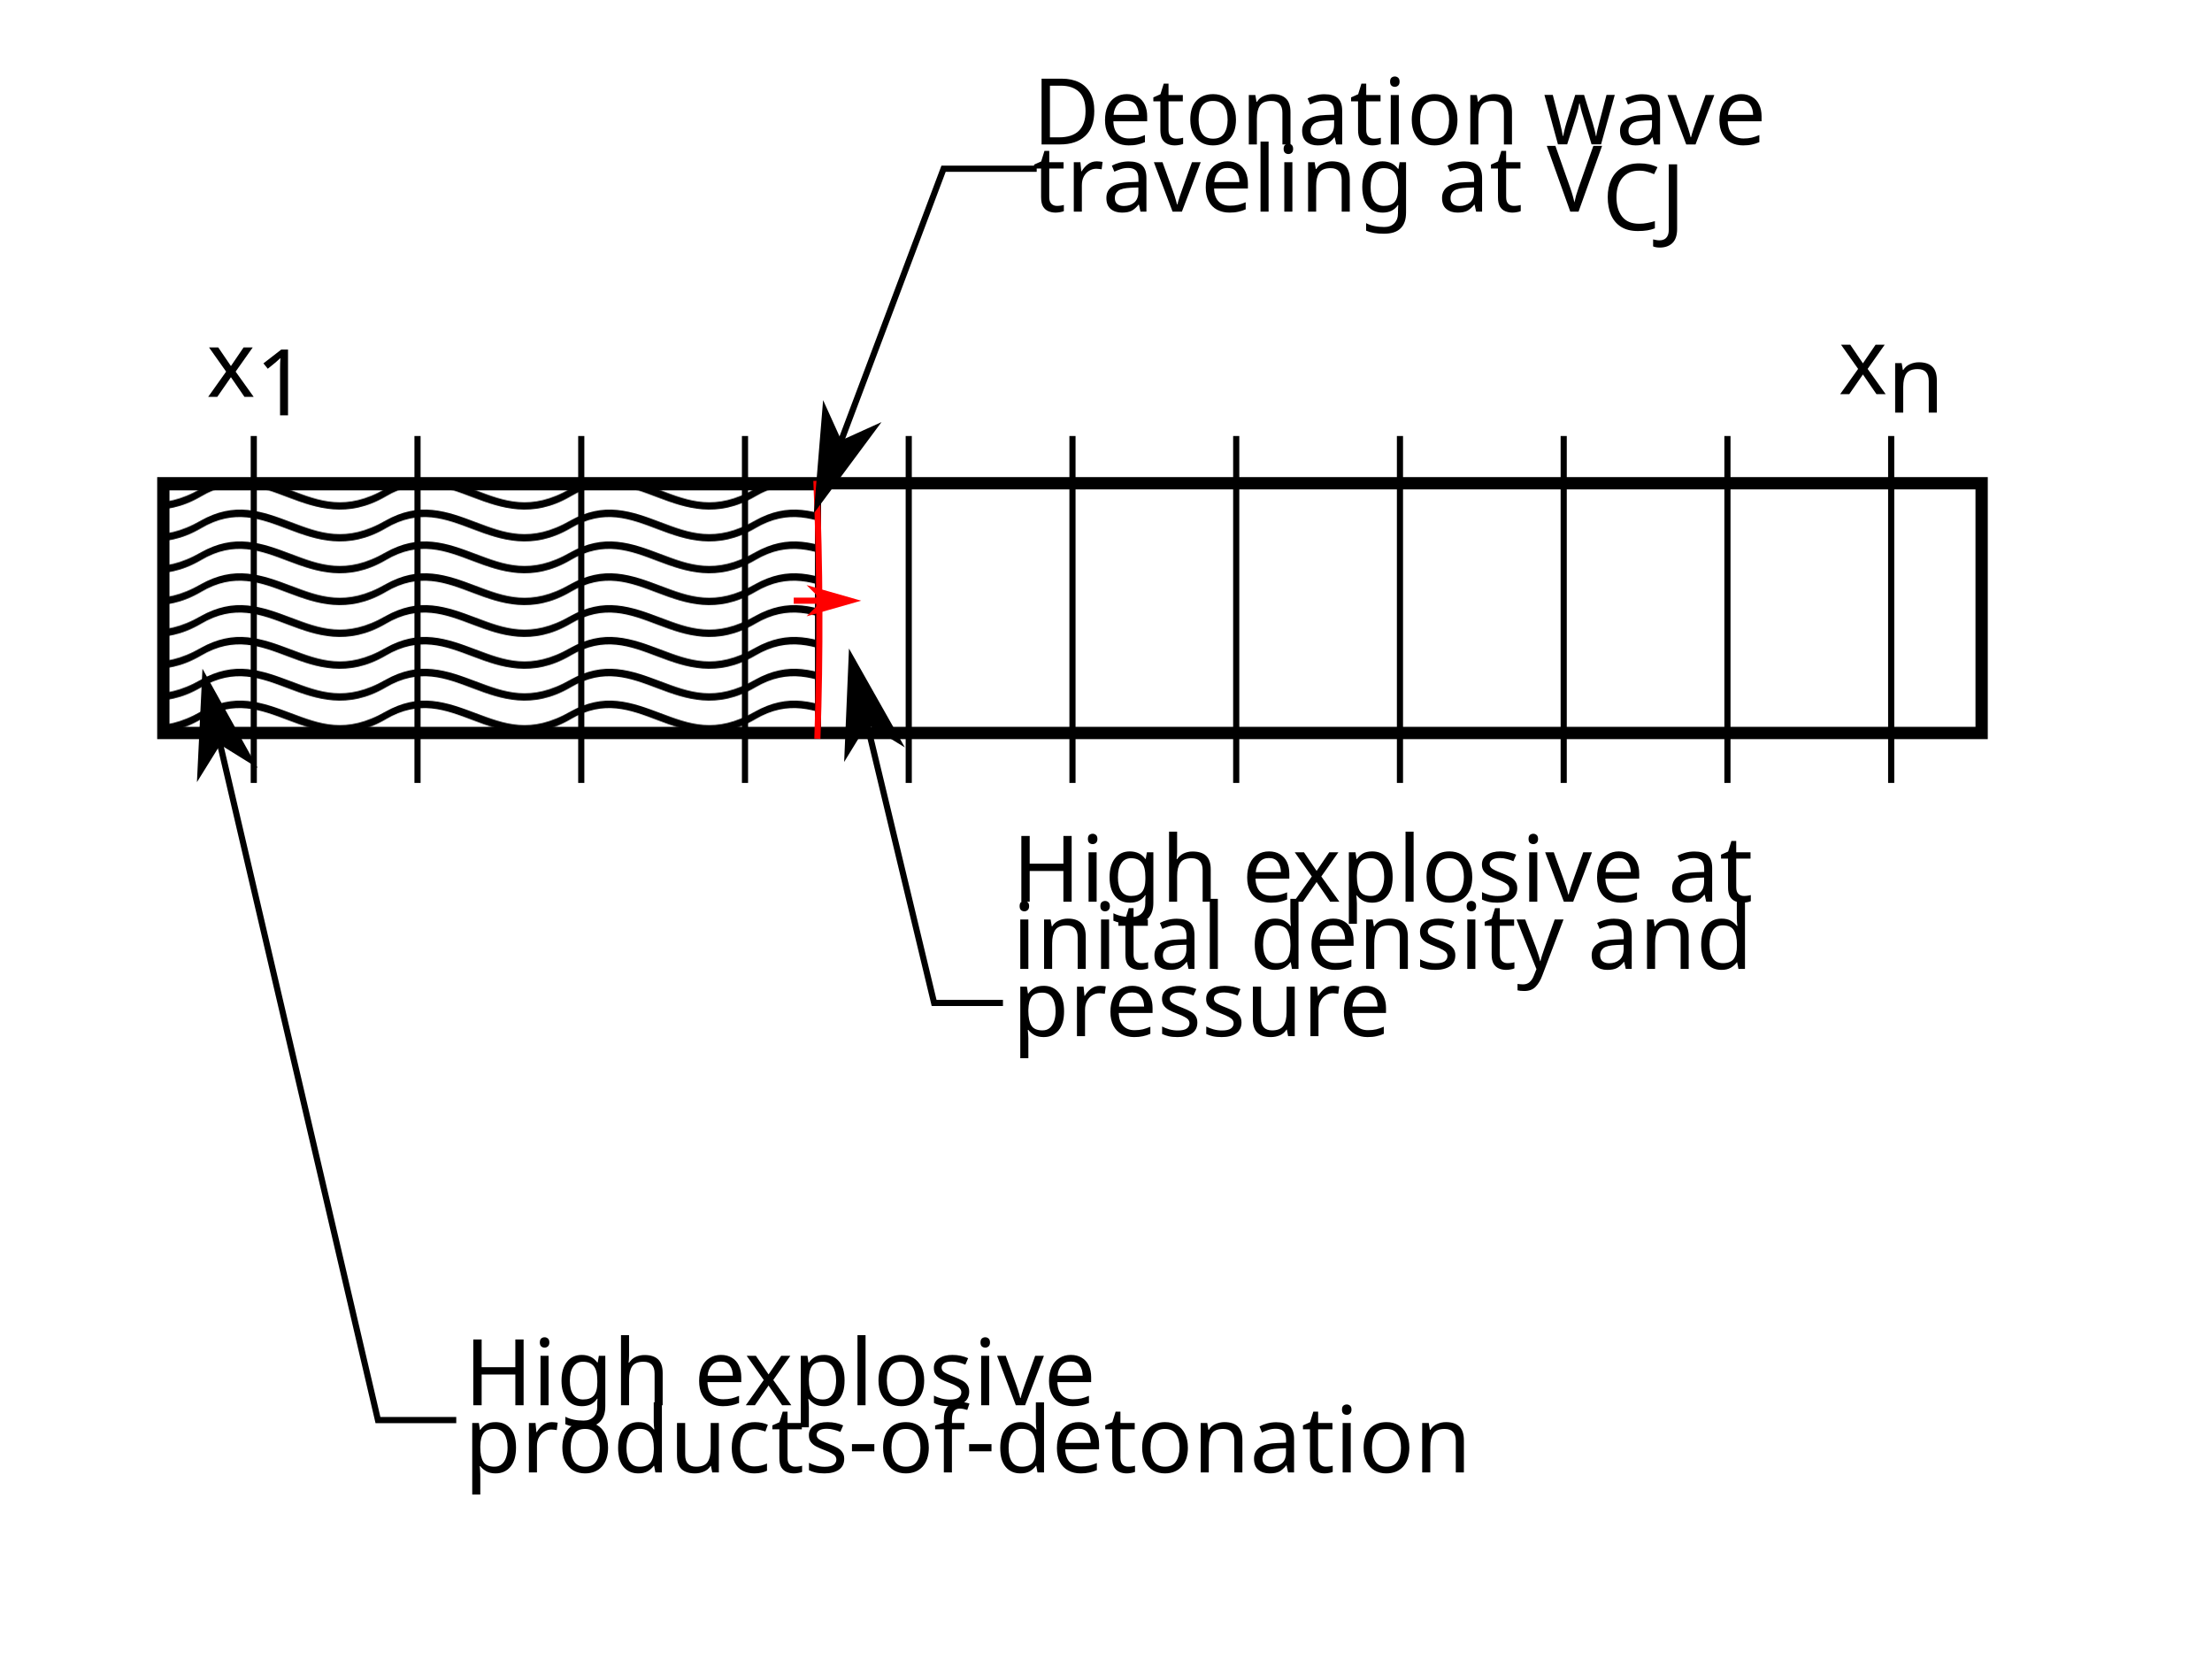
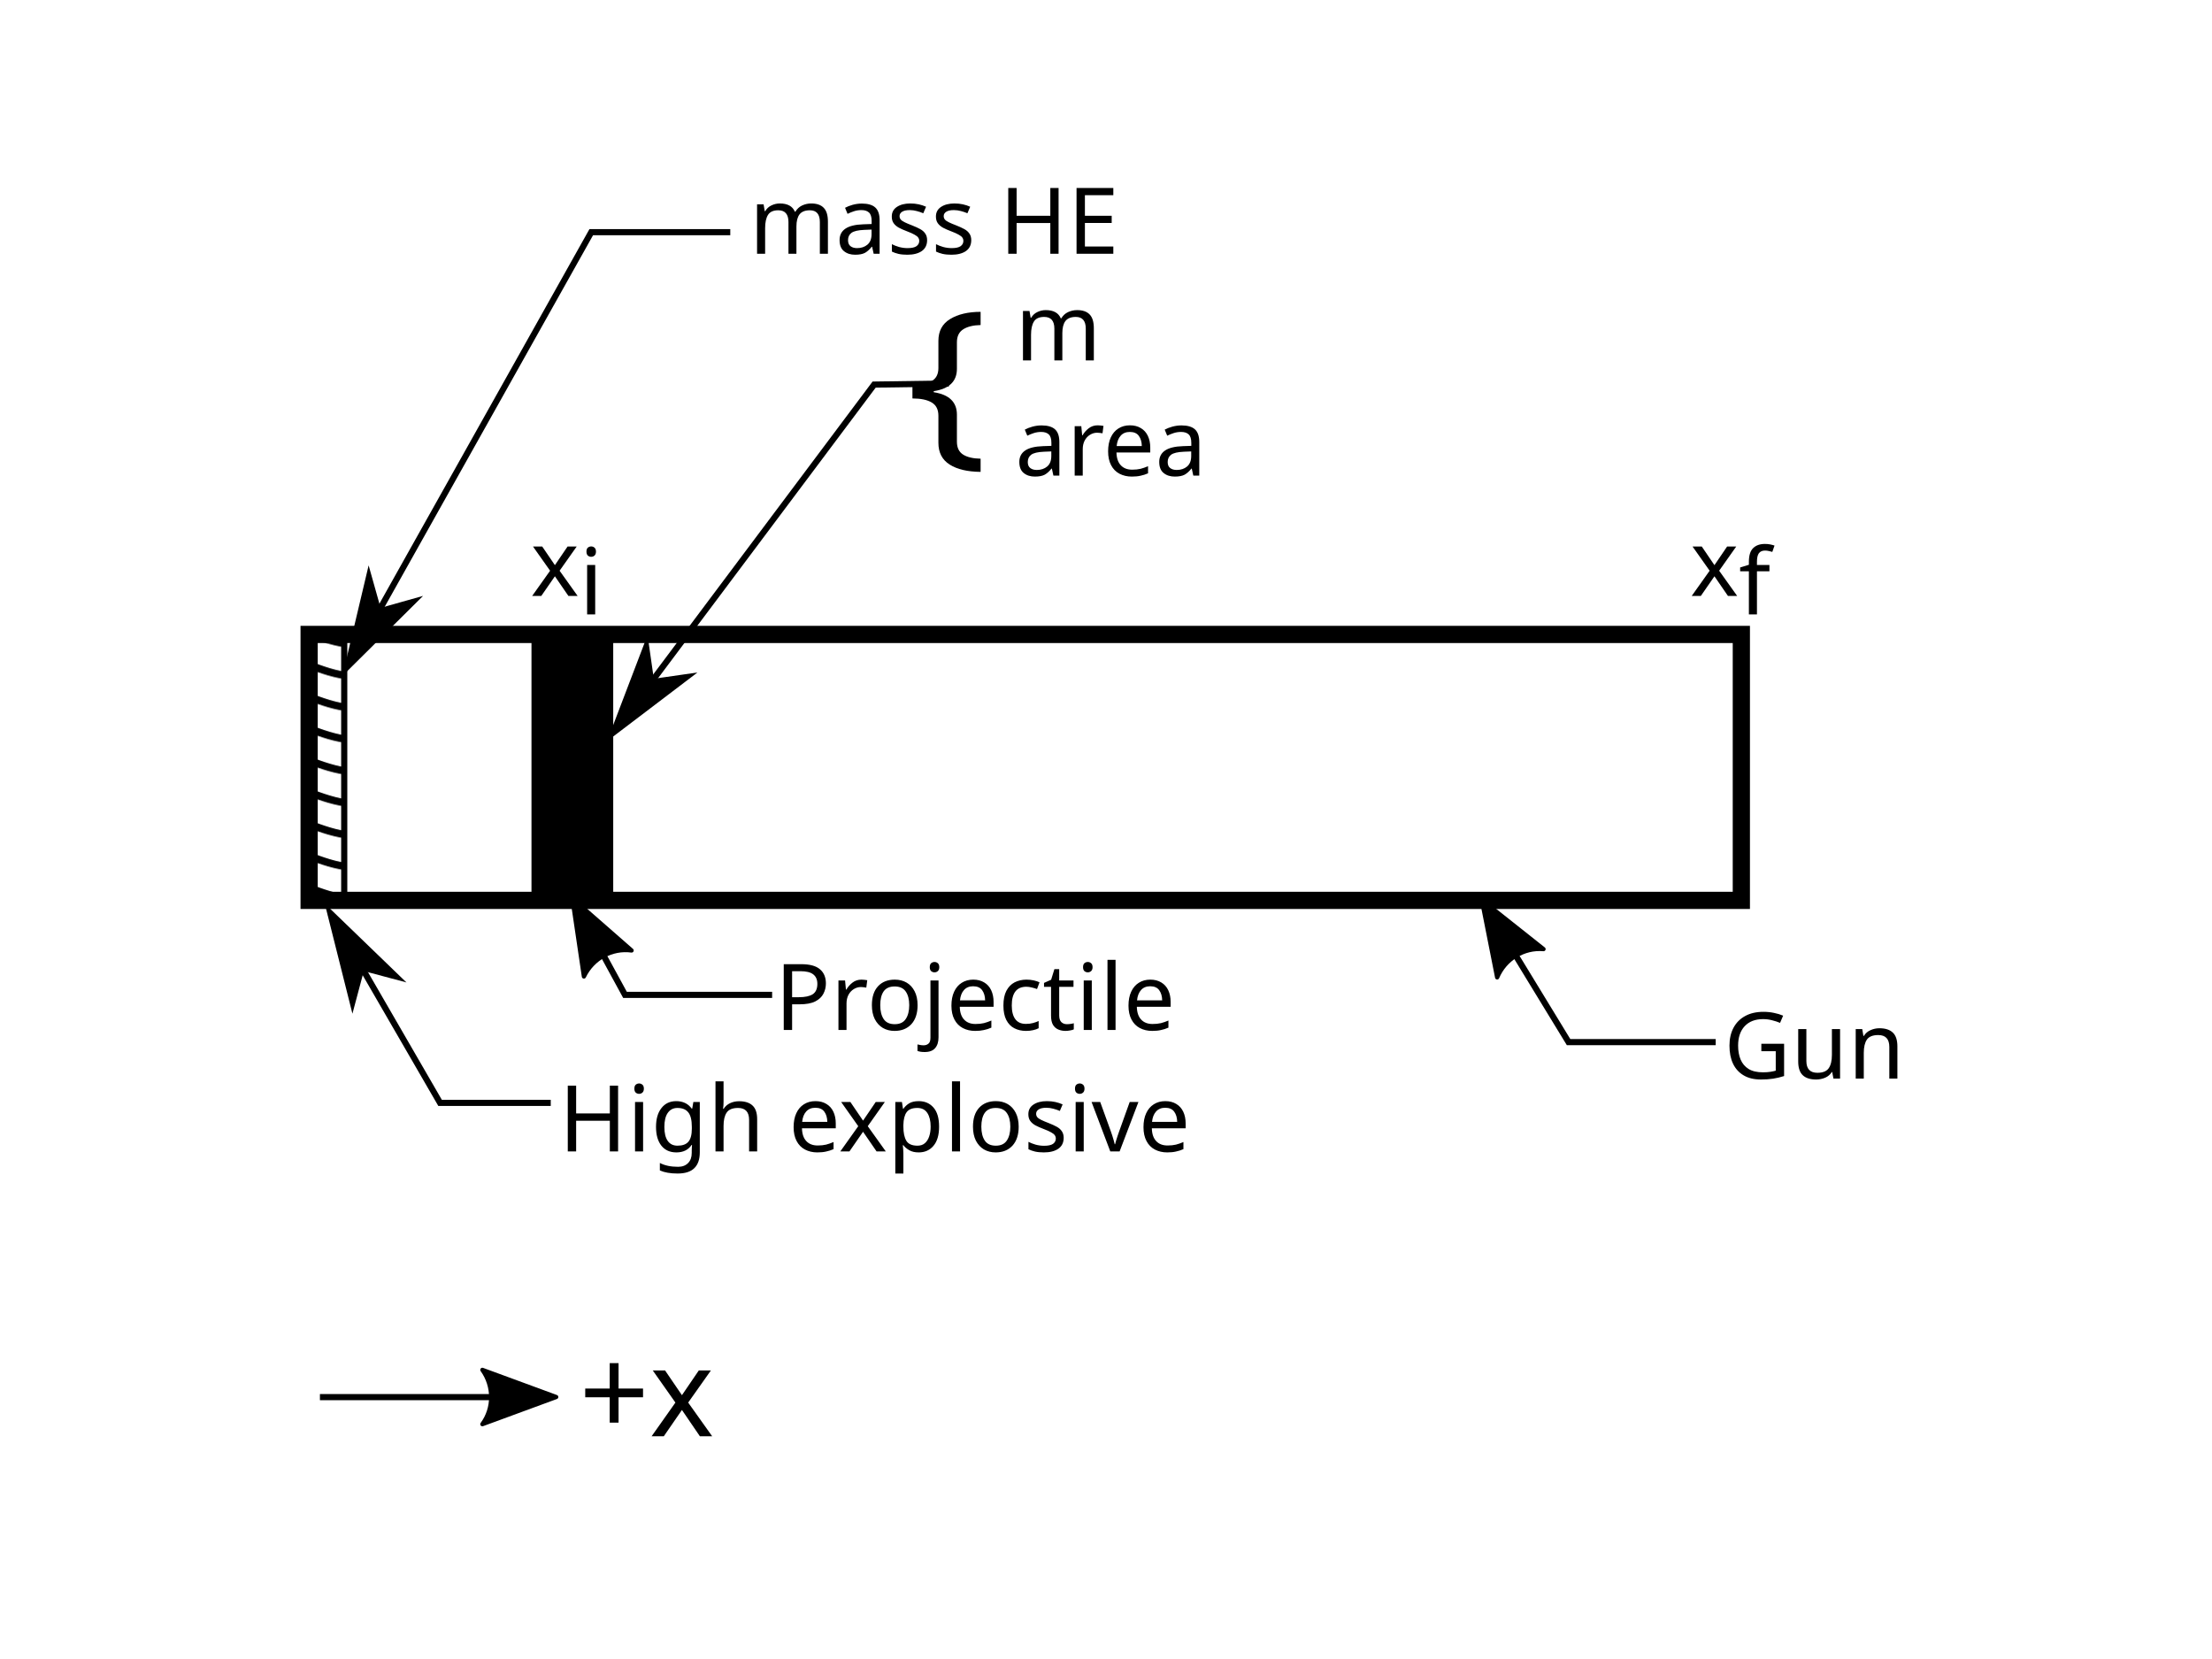
<svg xmlns="http://www.w3.org/2000/svg" xmlns:xlink="http://www.w3.org/1999/xlink" width="4in" height="3in" viewBox="0 0 360 270" id="svg2" version="1.1">
  <defs id="defs4">
    <marker style="overflow:visible" id="marker7340" refX="0.0" refY="0.0" orient="auto">
      <path transform="scale(0.8) translate(12.5,0)" style="fill-rule:evenodd;stroke:#000000;stroke-width:1pt;stroke-opacity:1;fill:#000000;fill-opacity:1" d="M 0.0,0.0 L 5.0,-5.0 L -12.5,0.0 L 5.0,5.0 L 0.0,0.0 z " id="path7342" />
    </marker>
    <marker style="overflow:visible;" id="marker7154" refX="0.0" refY="0.0" orient="auto">
      <path transform="scale(1.1) rotate(180) translate(1,0)" d="M 8.719,4.034 L -2.207,0.016 L 8.719,-4.002 C 6.973,-1.63 6.983,1.616 8.719,4.034 z " style="fill-rule:evenodd;stroke-width:0.625;stroke-linejoin:round;stroke:#000000;stroke-opacity:1;fill:#000000;fill-opacity:1" id="path7156" />
    </marker>
    <marker style="overflow:visible" id="marker6957" refX="0.0" refY="0.0" orient="auto">
      <path transform="scale(0.8) translate(12.5,0)" style="fill-rule:evenodd;stroke:#000000;stroke-width:1pt;stroke-opacity:1;fill:#000000;fill-opacity:1" d="M 0.0,0.0 L 5.0,-5.0 L -12.5,0.0 L 5.0,5.0 L 0.0,0.0 z " id="path6959" />
    </marker>
    <marker style="overflow:visible" id="marker6783" refX="0.0" refY="0.0" orient="auto">
      <path transform="scale(0.8) translate(12.5,0)" style="fill-rule:evenodd;stroke:#000000;stroke-width:1pt;stroke-opacity:1;fill:#000000;fill-opacity:1" d="M 0.0,0.0 L 5.0,-5.0 L -12.5,0.0 L 5.0,5.0 L 0.0,0.0 z " id="path6785" />
    </marker>
    <marker style="overflow:visible" id="marker6609" refX="0.0" refY="0.0" orient="auto">
      <path transform="scale(0.8) translate(12.5,0)" style="fill-rule:evenodd;stroke:#000000;stroke-width:1pt;stroke-opacity:1;fill:#000000;fill-opacity:1" d="M 0.0,0.0 L 5.0,-5.0 L -12.5,0.0 L 5.0,5.0 L 0.0,0.0 z " id="path6611" />
    </marker>
    <pattern xlink:href="#Wavy" id="pattern6587" patternTransform="translate(2.63629,-10.32547)" />
    <marker orient="auto" refY="0.0" refX="0.0" id="Arrow1Mend" style="overflow:visible;">
      <path id="path4215" d="M 0.0,0.0 L 5.0,-5.0 L -12.5,0.0 L 5.0,5.0 L 0.0,0.0 z " style="fill-rule:evenodd;stroke:#ff0000;stroke-width:1pt;stroke-opacity:1;fill:#ff0000;fill-opacity:1" transform="scale(0.4) rotate(180) translate(10,0)" />
    </marker>
    <marker orient="auto" refY="0.0" refX="0.0" id="marker6282" style="overflow:visible;">
      <path id="path4209" d="M 0.0,0.0 L 5.0,-5.0 L -12.5,0.0 L 5.0,5.0 L 0.0,0.0 z " style="fill-rule:evenodd;stroke:#000000;stroke-width:1pt;stroke-opacity:1;fill:#000000;fill-opacity:1" transform="scale(0.8) rotate(180) translate(12.5,0)" />
    </marker>
    <pattern xlink:href="#Wavy" id="pattern4813" patternTransform="translate(35.58991,22.62815)" />
    <marker style="overflow:visible" id="marker4645" refX="0.0" refY="0.0" orient="auto">
      <path transform="scale(0.8) translate(12.5,0)" style="fill-rule:evenodd;stroke:#000000;stroke-width:1pt;stroke-opacity:1;fill:#000000;fill-opacity:1" d="M 0.0,0.0 L 5.0,-5.0 L -12.5,0.0 L 5.0,5.0 L 0.0,0.0 z " id="path4647" />
    </marker>
    <marker orient="auto" refY="0.0" refX="0.0" id="marker4462" style="overflow:visible">
      <path id="path4206" d="M 0.0,0.0 L 5.0,-5.0 L -12.5,0.0 L 5.0,5.0 L 0.0,0.0 z " style="fill-rule:evenodd;stroke:#000000;stroke-width:1pt;stroke-opacity:1;fill:#000000;fill-opacity:1" transform="scale(0.8) translate(12.5,0)" />
    </marker>
    <marker style="overflow:visible;" id="marker6368" refX="0.0" refY="0.0" orient="auto">
      <path transform="scale(1.1) rotate(180) translate(1,0)" d="M 8.719,4.034 L -2.207,0.016 L 8.719,-4.002 C 6.973,-1.63 6.983,1.616 8.719,4.034 z " style="fill-rule:evenodd;stroke-width:0.625;stroke-linejoin:round;stroke:#000000;stroke-opacity:1;fill:#000000;fill-opacity:1" id="path6370" />
    </marker>
    <marker style="overflow:visible;" id="marker6071" refX="0.0" refY="0.0" orient="auto">
      <path transform="scale(1.1) rotate(180) translate(1,0)" d="M 8.719,4.034 L -2.207,0.016 L 8.719,-4.002 C 6.973,-1.63 6.983,1.616 8.719,4.034 z " style="fill-rule:evenodd;stroke-width:0.625;stroke-linejoin:round;stroke:#000000;stroke-opacity:1;fill:#000000;fill-opacity:1" id="path6073" />
    </marker>
    <marker style="overflow:visible;" id="marker6013" refX="0.0" refY="0.0" orient="auto">
      <path transform="scale(1.1) rotate(180) translate(1,0)" d="M 8.719,4.034 L -2.207,0.016 L 8.719,-4.002 C 6.973,-1.63 6.983,1.616 8.719,4.034 z " style="fill-rule:evenodd;stroke-width:0.625;stroke-linejoin:round;stroke:#000000;stroke-opacity:1;fill:#000000;fill-opacity:1" id="path6015" />
    </marker>
    <marker orient="auto" refY="0.0" refX="0.0" id="Arrow1Lstart" style="overflow:visible">
      <path id="path5615" d="M 0.0,0.0 L 5.0,-5.0 L -12.5,0.0 L 5.0,5.0 L 0.0,0.0 z " style="fill-rule:evenodd;stroke:#000000;stroke-width:1pt;stroke-opacity:1;fill:#000000;fill-opacity:1" transform="scale(0.8) translate(12.5,0)" />
    </marker>
    <marker orient="auto" refY="0.0" refX="0.0" id="marker5921" style="overflow:visible;">
      <path id="path5923" style="fill-rule:evenodd;stroke-width:0.625;stroke-linejoin:round;stroke:#000000;stroke-opacity:1;fill:#000000;fill-opacity:1" d="M 8.719,4.034 L -2.207,0.016 L 8.719,-4.002 C 6.973,-1.63 6.983,1.616 8.719,4.034 z " transform="scale(1.1) rotate(180) translate(1,0)" />
    </marker>
    <marker orient="auto" refY="0.0" refX="0.0" id="Arrow2Lend" style="overflow:visible;">
      <path id="path5636" style="fill-rule:evenodd;stroke-width:0.625;stroke-linejoin:round;stroke:#000000;stroke-opacity:1;fill:#000000;fill-opacity:1" d="M 8.719,4.034 L -2.207,0.016 L 8.719,-4.002 C 6.973,-1.63 6.983,1.616 8.719,4.034 z " transform="scale(1.1) rotate(180) translate(1,0)" />
    </marker>
    <marker orient="auto" refY="0.0" refX="0.0" id="Arrow1Lend" style="overflow:visible;">
      <path id="path5618" d="M 0.0,0.0 L 5.0,-5.0 L -12.5,0.0 L 5.0,5.0 L 0.0,0.0 z " style="fill-rule:evenodd;stroke:#000000;stroke-width:1pt;stroke-opacity:1;fill:#000000;fill-opacity:1" transform="scale(0.8) rotate(180) translate(12.5,0)" />
    </marker>
    <pattern id="Wavy" height="5.181" width="30.066" patternUnits="userSpaceOnUse">
      <path id="path5508" d="M 7.597,0.061 C 5.079,-0.187 2.656,0.302 -0.01,1.788 L -0.01,3.061 C 2.773,1.431 5.173,1.052 7.472,1.280 C 9.770,1.508 11.969,2.361 14.253,3.218 C 18.820,4.931 23.804,6.676 30.066,3.061 L 30.062,1.788 C 23.622,5.497 19.246,3.770 14.691,2.061 C 12.413,1.207 10.115,0.311 7.597,0.061 z " style="fill:black;stroke:none;" />
    </pattern>
  </defs>
-   <g id="layer1" transform="translate(0,-782.3622)" style="display:none">
+   <g id="layer1" transform="translate(0,-782.3622)" style="display:inline">
    <rect style="fill:none;fill-rule:evenodd;stroke:#000000;stroke-width:2.8;stroke-linecap:butt;stroke-linejoin:miter;stroke-miterlimit:4;stroke-dasharray:none;stroke-opacity:1" id="rect3355" width="233.092" height="43.279" x="50.309" y="885.617" />
    <rect style="fill:#000000;stroke:#000000" id="rect3357" width="12.303" height="43.499" x="86.998" y="885.617" ry="0" />
    <rect style="fill:url(#pattern4813);fill-opacity:1;stroke:#000000" id="rect3359" width="5.273" height="42.4" x="50.749" y="885.837" />
    <text xml:space="preserve" style="font-style:normal;font-variant:normal;font-weight:normal;font-stretch:normal;font-size:15px;line-height:125%;font-family:sans-serif;-inkscape-font-specification:'sans-serif, Normal';text-align:start;letter-spacing:0px;word-spacing:0px;writing-mode:lr-tb;text-anchor:start;fill:#000000;fill-opacity:1;stroke:none;stroke-width:1px;stroke-linecap:butt;stroke-linejoin:miter;stroke-opacity:1" x="90.952" y="969.758" id="text5601">
      <tspan id="tspan5603" x="90.952" y="969.758" style="font-style:normal;font-variant:normal;font-weight:normal;font-stretch:normal;font-size:15px;line-height:125%;font-family:sans-serif;-inkscape-font-specification:'sans-serif, Normal';text-align:start;writing-mode:lr-tb;text-anchor:start">High explosive</tspan>
    </text>
    <text xml:space="preserve" style="font-style:normal;font-variant:normal;font-weight:normal;font-stretch:normal;font-size:15px;line-height:125%;font-family:sans-serif;-inkscape-font-specification:'sans-serif, Normal';text-align:start;letter-spacing:0px;word-spacing:0px;writing-mode:lr-tb;text-anchor:start;fill:#000000;fill-opacity:1;stroke:none;stroke-width:1px;stroke-linecap:butt;stroke-linejoin:miter;stroke-opacity:1" x="126.103" y="949.986" id="text5605">
      <tspan id="tspan5607" x="126.103" y="949.986" style="font-style:normal;font-variant:normal;font-weight:normal;font-stretch:normal;font-size:15px;line-height:125%;font-family:sans-serif;-inkscape-font-specification:'sans-serif, Normal';text-align:start;writing-mode:lr-tb;text-anchor:start">Projectile</tspan>
    </text>
    <path style="fill:none;fill-rule:evenodd;stroke:#000000;stroke-width:1px;stroke-linecap:butt;stroke-linejoin:miter;stroke-opacity:1;marker-end:url(#Arrow2Lend)" d="m 125.663,944.274 -23.946,0 -7.909,-14.5" id="path5609" />
    <path style="fill:none;fill-rule:evenodd;stroke:#000000;stroke-width:1px;stroke-linecap:butt;stroke-linejoin:miter;stroke-opacity:1;marker-start:url(#Arrow1Lstart)" d="m 53.824,931.093 17.795,30.757 18.015,0" id="path5919" />
    <path style="fill:none;fill-rule:evenodd;stroke:#000000;stroke-width:1px;stroke-linecap:butt;stroke-linejoin:miter;stroke-opacity:1;marker-end:url(#marker6013)" d="m 52.067,1009.742 37.128,0" id="path6005" />
    <text xml:space="preserve" style="font-style:normal;font-variant:normal;font-weight:normal;font-stretch:normal;font-size:15px;line-height:125%;font-family:sans-serif;-inkscape-font-specification:'sans-serif, Normal';text-align:start;letter-spacing:0px;word-spacing:0px;writing-mode:lr-tb;text-anchor:start;fill:#000000;fill-opacity:1;stroke:none;stroke-width:1px;stroke-linecap:butt;stroke-linejoin:miter;stroke-opacity:1" x="280.545" y="957.895" id="text6059">
      <tspan id="tspan6061" x="280.545" y="957.895" style="font-style:normal;font-variant:normal;font-weight:normal;font-stretch:normal;font-size:15px;line-height:125%;font-family:sans-serif;-inkscape-font-specification:'sans-serif, Normal';text-align:start;writing-mode:lr-tb;text-anchor:start">Gun</tspan>
    </text>
    <path id="path6366" d="m 279.227,951.963 -23.946,0 -13.401,-21.969" style="fill:none;fill-rule:evenodd;stroke:#000000;stroke-width:1px;stroke-linecap:butt;stroke-linejoin:miter;stroke-opacity:1;marker-end:url(#marker6368)" />
    <text xml:space="preserve" style="font-style:normal;font-variant:normal;font-weight:normal;font-stretch:normal;font-size:15px;line-height:125%;font-family:sans-serif;-inkscape-font-specification:'sans-serif, Normal';text-align:start;letter-spacing:0px;word-spacing:0px;writing-mode:lr-tb;text-anchor:start;fill:#000000;fill-opacity:1;stroke:none;stroke-width:1px;stroke-linecap:butt;stroke-linejoin:miter;stroke-opacity:1" x="86.338" y="879.356" id="text4172">
      <tspan id="tspan4174" x="86.338" y="879.356" style="font-style:normal;font-variant:normal;font-weight:normal;font-stretch:normal;font-size:15px;line-height:125%;font-family:sans-serif;-inkscape-font-specification:'sans-serif, Normal';text-align:start;writing-mode:lr-tb;text-anchor:start">x<tspan style="font-style:normal;font-variant:normal;font-weight:normal;font-stretch:normal;font-size:15px;line-height:125%;font-family:sans-serif;-inkscape-font-specification:'sans-serif, Normal';text-align:start;writing-mode:lr-tb;baseline-shift:sub;text-anchor:start" id="tspan4176">i</tspan>
      </tspan>
    </text>
    <text xml:space="preserve" style="font-style:normal;font-variant:normal;font-weight:normal;font-stretch:normal;font-size:15px;line-height:125%;font-family:sans-serif;-inkscape-font-specification:'sans-serif, Normal';text-align:start;letter-spacing:0px;word-spacing:0px;writing-mode:lr-tb;text-anchor:start;fill:#000000;fill-opacity:1;stroke:none;stroke-width:1px;stroke-linecap:butt;stroke-linejoin:miter;stroke-opacity:1" x="275.053" y="879.356" id="text4178">
      <tspan id="tspan4180" x="275.053" y="879.356" style="font-style:normal;font-variant:normal;font-weight:normal;font-stretch:normal;font-size:15px;line-height:125%;font-family:sans-serif;-inkscape-font-specification:'sans-serif, Normal';text-align:start;writing-mode:lr-tb;text-anchor:start">x<tspan style="font-style:normal;font-variant:normal;font-weight:normal;font-stretch:normal;font-size:15px;line-height:125%;font-family:sans-serif;-inkscape-font-specification:'sans-serif, Normal';text-align:start;writing-mode:lr-tb;baseline-shift:sub;text-anchor:start" id="tspan4182">f</tspan>
      </tspan>
    </text>
    <text xml:space="preserve" style="font-style:normal;font-weight:normal;font-size:20px;line-height:125%;font-family:sans-serif;letter-spacing:0px;word-spacing:0px;fill:#000000;fill-opacity:1;stroke:none;stroke-width:1px;stroke-linecap:butt;stroke-linejoin:miter;stroke-opacity:1" x="94.247" y="1016.113" id="text4184">
      <tspan id="tspan4186" x="94.247" y="1016.113">+x</tspan>
    </text>
    <text xml:space="preserve" style="font-style:normal;font-variant:normal;font-weight:normal;font-stretch:normal;font-size:15px;line-height:125%;font-family:sans-serif;-inkscape-font-specification:'sans-serif, Normal';text-align:start;letter-spacing:0px;word-spacing:0px;writing-mode:lr-tb;text-anchor:start;fill:#000000;fill-opacity:1;stroke:none;stroke-width:1px;stroke-linecap:butt;stroke-linejoin:miter;stroke-opacity:1" x="165.207" y="841.02" id="text4188">
      <tspan id="tspan4190" x="165.207" y="841.02" style="font-style:normal;font-variant:normal;font-weight:normal;font-stretch:normal;font-size:15px;line-height:125%;font-family:sans-serif;-inkscape-font-specification:'sans-serif, Normal';text-align:start;writing-mode:lr-tb;text-anchor:start">m</tspan>
      <tspan x="165.207" y="859.77" id="tspan4192" style="font-style:normal;font-variant:normal;font-weight:normal;font-stretch:normal;font-size:15px;line-height:125%;font-family:sans-serif;-inkscape-font-specification:'sans-serif, Normal';text-align:start;writing-mode:lr-tb;text-anchor:start">area</tspan>
    </text>
    <path style="fill:none;fill-rule:evenodd;stroke:#000000;stroke-width:1px;stroke-linecap:butt;stroke-linejoin:miter;stroke-opacity:1;marker-start:url(#marker4462)" d="m 99.959,901.435 42.304,-56.481 12.147,-0.174" id="path4200" />
    <text xml:space="preserve" style="font-style:normal;font-variant:normal;font-weight:normal;font-stretch:normal;font-size:32.191px;line-height:125%;font-family:sans-serif;-inkscape-font-specification:'sans-serif, Normal';text-align:start;letter-spacing:0px;word-spacing:0px;writing-mode:lr-tb;text-anchor:start;fill:#000000;fill-opacity:1;stroke:none;stroke-width:1px;stroke-linecap:butt;stroke-linejoin:miter;stroke-opacity:1" x="136.918" y="920.617" id="text4629" transform="scale(1.077442,0.9281238)">
      <tspan id="tspan4631" x="136.918" y="920.617">{</tspan>
    </text>
    <text xml:space="preserve" style="font-style:normal;font-variant:normal;font-weight:normal;font-stretch:normal;font-size:15px;line-height:125%;font-family:sans-serif;-inkscape-font-specification:'sans-serif, Normal';text-align:start;letter-spacing:0px;word-spacing:0px;writing-mode:lr-tb;text-anchor:start;fill:#000000;fill-opacity:1;stroke:none;stroke-width:1px;stroke-linecap:butt;stroke-linejoin:miter;stroke-opacity:1" x="121.928" y="823.664" id="text4633">
      <tspan id="tspan4635" x="121.928" y="823.664" style="font-style:normal;font-variant:normal;font-weight:normal;font-stretch:normal;font-size:15px;line-height:125%;font-family:sans-serif;-inkscape-font-specification:'sans-serif, Normal';text-align:start;writing-mode:lr-tb;text-anchor:start">mass HE</tspan>
    </text>
    <path style="fill:none;fill-rule:evenodd;stroke:#000000;stroke-width:1px;stroke-linecap:butt;stroke-linejoin:miter;stroke-opacity:1;marker-start:url(#marker4645)" d="m 56.68,890.67 39.544,-70.521 22.628,0" id="path4637" />
    <flowRoot xml:space="preserve" id="flowRoot4255" style="font-style:normal;font-weight:normal;font-size:20px;line-height:125%;font-family:sans-serif;letter-spacing:0px;word-spacing:0px;fill:#000000;fill-opacity:1;stroke:none;stroke-width:1px;stroke-linecap:butt;stroke-linejoin:miter;stroke-opacity:1" transform="translate(0,782.3622)">
      <flowRegion id="flowRegion4257">
        <rect id="rect4259" width="277.111" height="173.456" x="32.283" y="21.333" />
      </flowRegion>
      <flowPara id="flowPara4261" />
    </flowRoot>
  </g>
-   <g id="layer2" style="display:inline">
+   <g id="layer2" style="display:none">
    <rect style="fill:none;fill-opacity:1;stroke:#000000;stroke-width:2;stroke-miterlimit:4;stroke-dasharray:none;stroke-dashoffset:0" id="rect4816" width="295.924" height="40.643" x="26.583" y="78.649" />
    <path style="fill:none;fill-rule:evenodd;stroke:#000000;stroke-width:1px;stroke-linecap:butt;stroke-linejoin:miter;stroke-opacity:1" d="m 281.138,70.96 0,56.461" id="path6256" />
    <path id="path6258" d="m 254.49,70.96 0,56.461" style="fill:none;fill-rule:evenodd;stroke:#000000;stroke-width:1px;stroke-linecap:butt;stroke-linejoin:miter;stroke-opacity:1" />
    <path style="fill:none;fill-rule:evenodd;stroke:#000000;stroke-width:1px;stroke-linecap:butt;stroke-linejoin:miter;stroke-opacity:1" d="m 227.841,70.96 0,56.461" id="path6260" />
    <path id="path6262" d="m 201.193,70.96 0,56.461" style="fill:none;fill-rule:evenodd;stroke:#000000;stroke-width:1px;stroke-linecap:butt;stroke-linejoin:miter;stroke-opacity:1" />
    <path style="fill:none;fill-rule:evenodd;stroke:#000000;stroke-width:1px;stroke-linecap:butt;stroke-linejoin:miter;stroke-opacity:1" d="m 174.544,70.96 0,56.461" id="path6264" />
    <path id="path6266" d="m 147.896,70.96 0,56.461" style="fill:none;fill-rule:evenodd;stroke:#000000;stroke-width:1px;stroke-linecap:butt;stroke-linejoin:miter;stroke-opacity:1" />
    <path style="fill:none;fill-rule:evenodd;stroke:#000000;stroke-width:1px;stroke-linecap:butt;stroke-linejoin:miter;stroke-opacity:1" d="m 121.247,70.96 0,56.461" id="path6268" />
    <rect style="fill:url(#pattern6587);fill-opacity:1;stroke:#000000;stroke-width:1;stroke-miterlimit:4;stroke-dasharray:none;stroke-dashoffset:0" id="rect6565" width="106.33" height="39.984" x="26.802" y="79.308" />
    <path id="path6270" d="m 94.599,70.96 0,56.461" style="fill:none;fill-rule:evenodd;stroke:#000000;stroke-width:1px;stroke-linecap:butt;stroke-linejoin:miter;stroke-opacity:1" />
    <path style="fill:none;fill-rule:evenodd;stroke:#000000;stroke-width:1px;stroke-linecap:butt;stroke-linejoin:miter;stroke-opacity:1" d="m 67.95,70.96 0,56.461" id="path6272" />
    <path id="path6274" d="m 41.302,70.96 0,56.461" style="fill:none;fill-rule:evenodd;stroke:#000000;stroke-width:1px;stroke-linecap:butt;stroke-linejoin:miter;stroke-opacity:1" />
    <path style="fill:none;fill-rule:evenodd;stroke:#000000;stroke-width:1px;stroke-linecap:butt;stroke-linejoin:miter;stroke-opacity:1" d="m 307.787,70.96 0,56.461" id="path6276" />
    <path style="fill:none;stroke:#ff0000;stroke-width:1;stroke-miterlimit:4;stroke-dasharray:none;stroke-dashoffset:0" id="path6278" d="m 132.867,78.254 a 13.401,86.338 0 0 1 0.159,41.969" />
    <path style="fill:#ff0000;fill-rule:evenodd;stroke:#ff0000;stroke-width:1px;stroke-linecap:butt;stroke-linejoin:miter;stroke-opacity:1;marker-end:url(#Arrow1Mend)" d="m 129.178,97.762 9.007,0" id="path6280" />
-     <text xml:space="preserve" style="font-style:normal;font-weight:normal;font-size:15px;line-height:125%;font-family:sans-serif;letter-spacing:0px;word-spacing:0px;fill:#000000;fill-opacity:1;stroke:none;stroke-width:1px;stroke-linecap:butt;stroke-linejoin:miter;stroke-opacity:1;-inkscape-font-specification:'sans-serif, Normal';font-stretch:normal;font-variant:normal;text-anchor:start;text-align:start;writing-mode:lr;" x="33.613" y="64.589" id="text6481">
-       <tspan id="tspan6483" x="33.613" y="64.589" style="font-size:15px;-inkscape-font-specification:'sans-serif, Normal';font-family:sans-serif;font-weight:normal;font-style:normal;font-stretch:normal;font-variant:normal;text-anchor:start;text-align:start;writing-mode:lr;line-height:125%;">x<tspan style="font-size:15px;baseline-shift:sub;-inkscape-font-specification:'sans-serif, Normal';font-family:sans-serif;font-weight:normal;font-style:normal;font-stretch:normal;font-variant:normal;text-anchor:start;text-align:start;writing-mode:lr;line-height:125%;" id="tspan6485">1</tspan>
+     <text xml:space="preserve" style="font-style:normal;font-variant:normal;font-weight:normal;font-stretch:normal;font-size:15px;line-height:125%;font-family:sans-serif;-inkscape-font-specification:'sans-serif, Normal';text-align:start;letter-spacing:0px;word-spacing:0px;writing-mode:lr-tb;text-anchor:start;fill:#000000;fill-opacity:1;stroke:none;stroke-width:1px;stroke-linecap:butt;stroke-linejoin:miter;stroke-opacity:1" x="33.613" y="64.589" id="text6481">
+       <tspan id="tspan6483" x="33.613" y="64.589" style="font-style:normal;font-variant:normal;font-weight:normal;font-stretch:normal;font-size:15px;line-height:125%;font-family:sans-serif;-inkscape-font-specification:'sans-serif, Normal';text-align:start;writing-mode:lr-tb;text-anchor:start">x<tspan style="font-style:normal;font-variant:normal;font-weight:normal;font-stretch:normal;font-size:15px;line-height:125%;font-family:sans-serif;-inkscape-font-specification:'sans-serif, Normal';text-align:start;writing-mode:lr-tb;baseline-shift:sub;text-anchor:start" id="tspan6485">1</tspan>
      </tspan>
    </text>
-     <text xml:space="preserve" style="font-style:normal;font-weight:normal;font-size:15px;line-height:125%;font-family:sans-serif;letter-spacing:0px;word-spacing:0px;fill:#000000;fill-opacity:1;stroke:none;stroke-width:1px;stroke-linecap:butt;stroke-linejoin:miter;stroke-opacity:1;-inkscape-font-specification:'sans-serif, Normal';font-stretch:normal;font-variant:normal;text-anchor:start;text-align:start;writing-mode:lr;" x="299.219" y="64.15" id="text6487">
-       <tspan id="tspan6489" x="299.219" y="64.15" style="font-size:15px;-inkscape-font-specification:'sans-serif, Normal';font-family:sans-serif;font-weight:normal;font-style:normal;font-stretch:normal;font-variant:normal;text-anchor:start;text-align:start;writing-mode:lr;line-height:125%;">x<tspan style="font-size:15px;baseline-shift:sub;-inkscape-font-specification:'sans-serif, Normal';font-family:sans-serif;font-weight:normal;font-style:normal;font-stretch:normal;font-variant:normal;text-anchor:start;text-align:start;writing-mode:lr;line-height:125%;" id="tspan6491">n</tspan>
+     <text xml:space="preserve" style="font-style:normal;font-variant:normal;font-weight:normal;font-stretch:normal;font-size:15px;line-height:125%;font-family:sans-serif;-inkscape-font-specification:'sans-serif, Normal';text-align:start;letter-spacing:0px;word-spacing:0px;writing-mode:lr-tb;text-anchor:start;fill:#000000;fill-opacity:1;stroke:none;stroke-width:1px;stroke-linecap:butt;stroke-linejoin:miter;stroke-opacity:1" x="299.219" y="64.15" id="text6487">
+       <tspan id="tspan6489" x="299.219" y="64.15" style="font-style:normal;font-variant:normal;font-weight:normal;font-stretch:normal;font-size:15px;line-height:125%;font-family:sans-serif;-inkscape-font-specification:'sans-serif, Normal';text-align:start;writing-mode:lr-tb;text-anchor:start">x<tspan style="font-style:normal;font-variant:normal;font-weight:normal;font-stretch:normal;font-size:15px;line-height:125%;font-family:sans-serif;-inkscape-font-specification:'sans-serif, Normal';text-align:start;writing-mode:lr-tb;baseline-shift:sub;text-anchor:start" id="tspan6491">n</tspan>
      </tspan>
    </text>
-     <text xml:space="preserve" style="font-style:normal;font-weight:normal;font-size:15px;line-height:125%;font-family:sans-serif;letter-spacing:0px;word-spacing:0px;fill:#000000;fill-opacity:1;stroke:none;stroke-width:1px;stroke-linecap:butt;stroke-linejoin:miter;stroke-opacity:1;-inkscape-font-specification:'sans-serif, Normal';font-stretch:normal;font-variant:normal;text-anchor:start;text-align:start;writing-mode:lr;" x="164.768" y="146.753" id="text6573">
-       <tspan id="tspan6575" x="164.768" y="146.753" style="font-size:15px;-inkscape-font-specification:'sans-serif, Normal';font-family:sans-serif;font-weight:normal;font-style:normal;font-stretch:normal;font-variant:normal;text-anchor:start;text-align:start;writing-mode:lr;line-height:125%;">High explosive at </tspan>
-       <tspan x="164.768" y="157.691" id="tspan6577" style="font-size:15px;-inkscape-font-specification:'sans-serif, Normal';font-family:sans-serif;font-weight:normal;font-style:normal;font-stretch:normal;font-variant:normal;text-anchor:start;text-align:start;writing-mode:lr;line-height:125%;">inital density and</tspan>
-       <tspan x="164.768" y="168.628" id="tspan6579" style="font-size:15px;-inkscape-font-specification:'sans-serif, Normal';font-family:sans-serif;font-weight:normal;font-style:normal;font-stretch:normal;font-variant:normal;text-anchor:start;text-align:start;writing-mode:lr;line-height:125%;">pressure</tspan>
+     <text xml:space="preserve" style="font-style:normal;font-variant:normal;font-weight:normal;font-stretch:normal;font-size:15px;line-height:125%;font-family:sans-serif;-inkscape-font-specification:'sans-serif, Normal';text-align:start;letter-spacing:0px;word-spacing:0px;writing-mode:lr-tb;text-anchor:start;fill:#000000;fill-opacity:1;stroke:none;stroke-width:1px;stroke-linecap:butt;stroke-linejoin:miter;stroke-opacity:1" x="164.768" y="146.753" id="text6573">
+       <tspan id="tspan6575" x="164.768" y="146.753" style="font-style:normal;font-variant:normal;font-weight:normal;font-stretch:normal;font-size:15px;line-height:125%;font-family:sans-serif;-inkscape-font-specification:'sans-serif, Normal';text-align:start;writing-mode:lr-tb;text-anchor:start">High explosive at </tspan>
+       <tspan x="164.768" y="165.503" id="tspan6577" style="font-style:normal;font-variant:normal;font-weight:normal;font-stretch:normal;font-size:15px;line-height:125%;font-family:sans-serif;-inkscape-font-specification:'sans-serif, Normal';text-align:start;writing-mode:lr-tb;text-anchor:start">inital density and</tspan>
+       <tspan x="164.768" y="184.253" id="tspan6579" style="font-style:normal;font-variant:normal;font-weight:normal;font-stretch:normal;font-size:15px;line-height:125%;font-family:sans-serif;-inkscape-font-specification:'sans-serif, Normal';text-align:start;writing-mode:lr-tb;text-anchor:start">pressure</tspan>
    </text>
-     <text xml:space="preserve" style="font-style:normal;font-weight:normal;font-size:15px;line-height:125%;font-family:sans-serif;letter-spacing:0px;word-spacing:0px;fill:#000000;fill-opacity:1;stroke:none;stroke-width:1px;stroke-linecap:butt;stroke-linejoin:miter;stroke-opacity:1;-inkscape-font-specification:'sans-serif, Normal';font-stretch:normal;font-variant:normal;text-anchor:start;text-align:start;writing-mode:lr;" x="75.574" y="228.698" id="text6581">
-       <tspan id="tspan6583" x="75.574" y="228.698" style="font-size:15px;-inkscape-font-specification:'sans-serif, Normal';font-family:sans-serif;font-weight:normal;font-style:normal;font-stretch:normal;font-variant:normal;text-anchor:start;text-align:start;writing-mode:lr;line-height:125%;">High explosive </tspan>
-       <tspan x="75.574" y="239.636" id="tspan6585" style="font-size:15px;-inkscape-font-specification:'sans-serif, Normal';font-family:sans-serif;font-weight:normal;font-style:normal;font-stretch:normal;font-variant:normal;text-anchor:start;text-align:start;writing-mode:lr;line-height:125%;">products-of-detonation</tspan>
+     <text xml:space="preserve" style="font-style:normal;font-variant:normal;font-weight:normal;font-stretch:normal;font-size:15px;line-height:125%;font-family:sans-serif;-inkscape-font-specification:'sans-serif, Normal';text-align:start;letter-spacing:0px;word-spacing:0px;writing-mode:lr-tb;text-anchor:start;fill:#000000;fill-opacity:1;stroke:none;stroke-width:1px;stroke-linecap:butt;stroke-linejoin:miter;stroke-opacity:1" x="75.574" y="228.698" id="text6581">
+       <tspan id="tspan6583" x="75.574" y="228.698" style="font-style:normal;font-variant:normal;font-weight:normal;font-stretch:normal;font-size:15px;line-height:125%;font-family:sans-serif;-inkscape-font-specification:'sans-serif, Normal';text-align:start;writing-mode:lr-tb;text-anchor:start">High explosive </tspan>
+       <tspan x="75.574" y="247.448" id="tspan6585" style="font-style:normal;font-variant:normal;font-weight:normal;font-stretch:normal;font-size:15px;line-height:125%;font-family:sans-serif;-inkscape-font-specification:'sans-serif, Normal';text-align:start;writing-mode:lr-tb;text-anchor:start">products-of-detonation</tspan>
    </text>
    <path style="fill:none;fill-rule:evenodd;stroke:#000000;stroke-width:1px;stroke-linecap:butt;stroke-linejoin:miter;stroke-opacity:1;marker-start:url(#marker6783)" d="m 138.625,107.429 13.401,55.801 11.204,0" id="path6589" />
    <path style="fill:none;fill-rule:evenodd;stroke:#000000;stroke-width:1px;stroke-linecap:butt;stroke-linejoin:miter;stroke-opacity:1;marker-start:url(#marker6957)" d="m 33.393,110.724 28.12,120.391 12.742,0" id="path6591" />
    <path style="fill:none;fill-rule:evenodd;stroke:#000000;stroke-width:1px;stroke-linecap:butt;stroke-linejoin:miter;stroke-opacity:1;marker-start:url(#marker6609)" d="m 133.133,81.725 20.431,-54.264 15.159,0" id="path6593" />
-     <text xml:space="preserve" style="font-style:normal;font-weight:normal;font-size:15px;line-height:125%;font-family:sans-serif;letter-spacing:0px;word-spacing:0px;fill:#000000;fill-opacity:1;stroke:none;stroke-width:1px;stroke-linecap:butt;stroke-linejoin:miter;stroke-opacity:1;-inkscape-font-specification:'sans-serif, Normal';font-stretch:normal;font-variant:normal;text-anchor:start;text-align:start;writing-mode:lr;" x="168.063" y="23.507" id="text6595">
-       <tspan id="tspan6597" x="168.063" y="23.507" style="font-size:15px;-inkscape-font-specification:'sans-serif, Normal';font-family:sans-serif;font-weight:normal;font-style:normal;font-stretch:normal;font-variant:normal;text-anchor:start;text-align:start;writing-mode:lr;line-height:125%;">Detonation wave</tspan>
-       <tspan x="168.063" y="34.444" id="tspan6599" style="font-size:15px;-inkscape-font-specification:'sans-serif, Normal';font-family:sans-serif;font-weight:normal;font-style:normal;font-stretch:normal;font-variant:normal;text-anchor:start;text-align:start;writing-mode:lr;line-height:125%;">traveling at V<tspan style="font-size:15px;baseline-shift:sub;-inkscape-font-specification:'sans-serif, Normal';font-family:sans-serif;font-weight:normal;font-style:normal;font-stretch:normal;font-variant:normal;text-anchor:start;text-align:start;writing-mode:lr;line-height:125%;" id="tspan6601">CJ</tspan>
+     <text xml:space="preserve" style="font-style:normal;font-variant:normal;font-weight:normal;font-stretch:normal;font-size:15px;line-height:125%;font-family:sans-serif;-inkscape-font-specification:'sans-serif, Normal';text-align:start;letter-spacing:0px;word-spacing:0px;writing-mode:lr-tb;text-anchor:start;fill:#000000;fill-opacity:1;stroke:none;stroke-width:1px;stroke-linecap:butt;stroke-linejoin:miter;stroke-opacity:1" x="168.063" y="23.507" id="text6595">
+       <tspan id="tspan6597" x="168.063" y="23.507" style="font-style:normal;font-variant:normal;font-weight:normal;font-stretch:normal;font-size:15px;line-height:125%;font-family:sans-serif;-inkscape-font-specification:'sans-serif, Normal';text-align:start;writing-mode:lr-tb;text-anchor:start">Detonation wave</tspan>
+       <tspan x="168.063" y="42.257" id="tspan6599" style="font-style:normal;font-variant:normal;font-weight:normal;font-stretch:normal;font-size:15px;line-height:125%;font-family:sans-serif;-inkscape-font-specification:'sans-serif, Normal';text-align:start;writing-mode:lr-tb;text-anchor:start">traveling at V<tspan style="font-style:normal;font-variant:normal;font-weight:normal;font-stretch:normal;font-size:15px;line-height:125%;font-family:sans-serif;-inkscape-font-specification:'sans-serif, Normal';text-align:start;writing-mode:lr-tb;baseline-shift:sub;text-anchor:start" id="tspan6601">CJ</tspan>
      </tspan>
    </text>
  </g>
  <g id="layer3" style="display:none">
    <path style="fill:none;fill-rule:evenodd;stroke:#000000;stroke-width:1px;stroke-linecap:butt;stroke-linejoin:miter;stroke-opacity:1;marker-start:url(#marker7340)" d="m 56.9,9.886 0,222.986" id="path7126" />
    <path style="fill:none;fill-rule:evenodd;stroke:#000000;stroke-width:1px;stroke-linecap:butt;stroke-linejoin:miter;stroke-opacity:1;marker-end:url(#marker7154)" d="m 47.893,222.327 278.348,0" id="path7128" />
    <path style="fill:none;fill-rule:evenodd;stroke:#000000;stroke-width:1px;stroke-linecap:butt;stroke-linejoin:miter;stroke-opacity:1" d="m 65.468,14.719 c 0,0 13.674,94.267 59.547,135.684 45.873,41.417 191.999,54.788 191.999,54.788" id="path7130" />
    <text xml:space="preserve" style="font-style:normal;font-weight:normal;font-size:20px;line-height:125%;font-family:sans-serif;letter-spacing:0px;word-spacing:0px;fill:#000000;fill-opacity:1;stroke:none;stroke-width:1px;stroke-linecap:butt;stroke-linejoin:miter;stroke-opacity:1" x="-179.007" y="47.372" id="text7132" transform="matrix(0,-1,1,0,0,0)">
      <tspan id="tspan7134" x="-179.007" y="47.372">Pressure / Pa</tspan>
    </text>
    <text xml:space="preserve" style="font-style:normal;font-weight:normal;font-size:20px;line-height:125%;font-family:sans-serif;letter-spacing:0px;word-spacing:0px;fill:#000000;fill-opacity:1;stroke:none;stroke-width:1px;stroke-linecap:butt;stroke-linejoin:miter;stroke-opacity:1" x="68.763" y="245.614" id="text7136">
      <tspan id="tspan7138" x="68.763" y="245.614">Specific Volume / cm<tspan style="font-size:65%;baseline-shift:super" id="tspan7142">3</tspan>g<tspan style="font-size:65%;baseline-shift:super" id="tspan7140">-1</tspan>
      </tspan>
    </text>
    <text xml:space="preserve" style="font-style:normal;font-weight:normal;font-size:20px;line-height:125%;font-family:sans-serif;letter-spacing:0px;word-spacing:0px;fill:#000000;fill-opacity:1;stroke:none;stroke-width:1px;stroke-linecap:butt;stroke-linejoin:miter;stroke-opacity:1" x="269.341" y="64.589" id="text7144">
      <tspan id="tspan7146" x="269.341" y="64.589" />
    </text>
  </g>
</svg>
